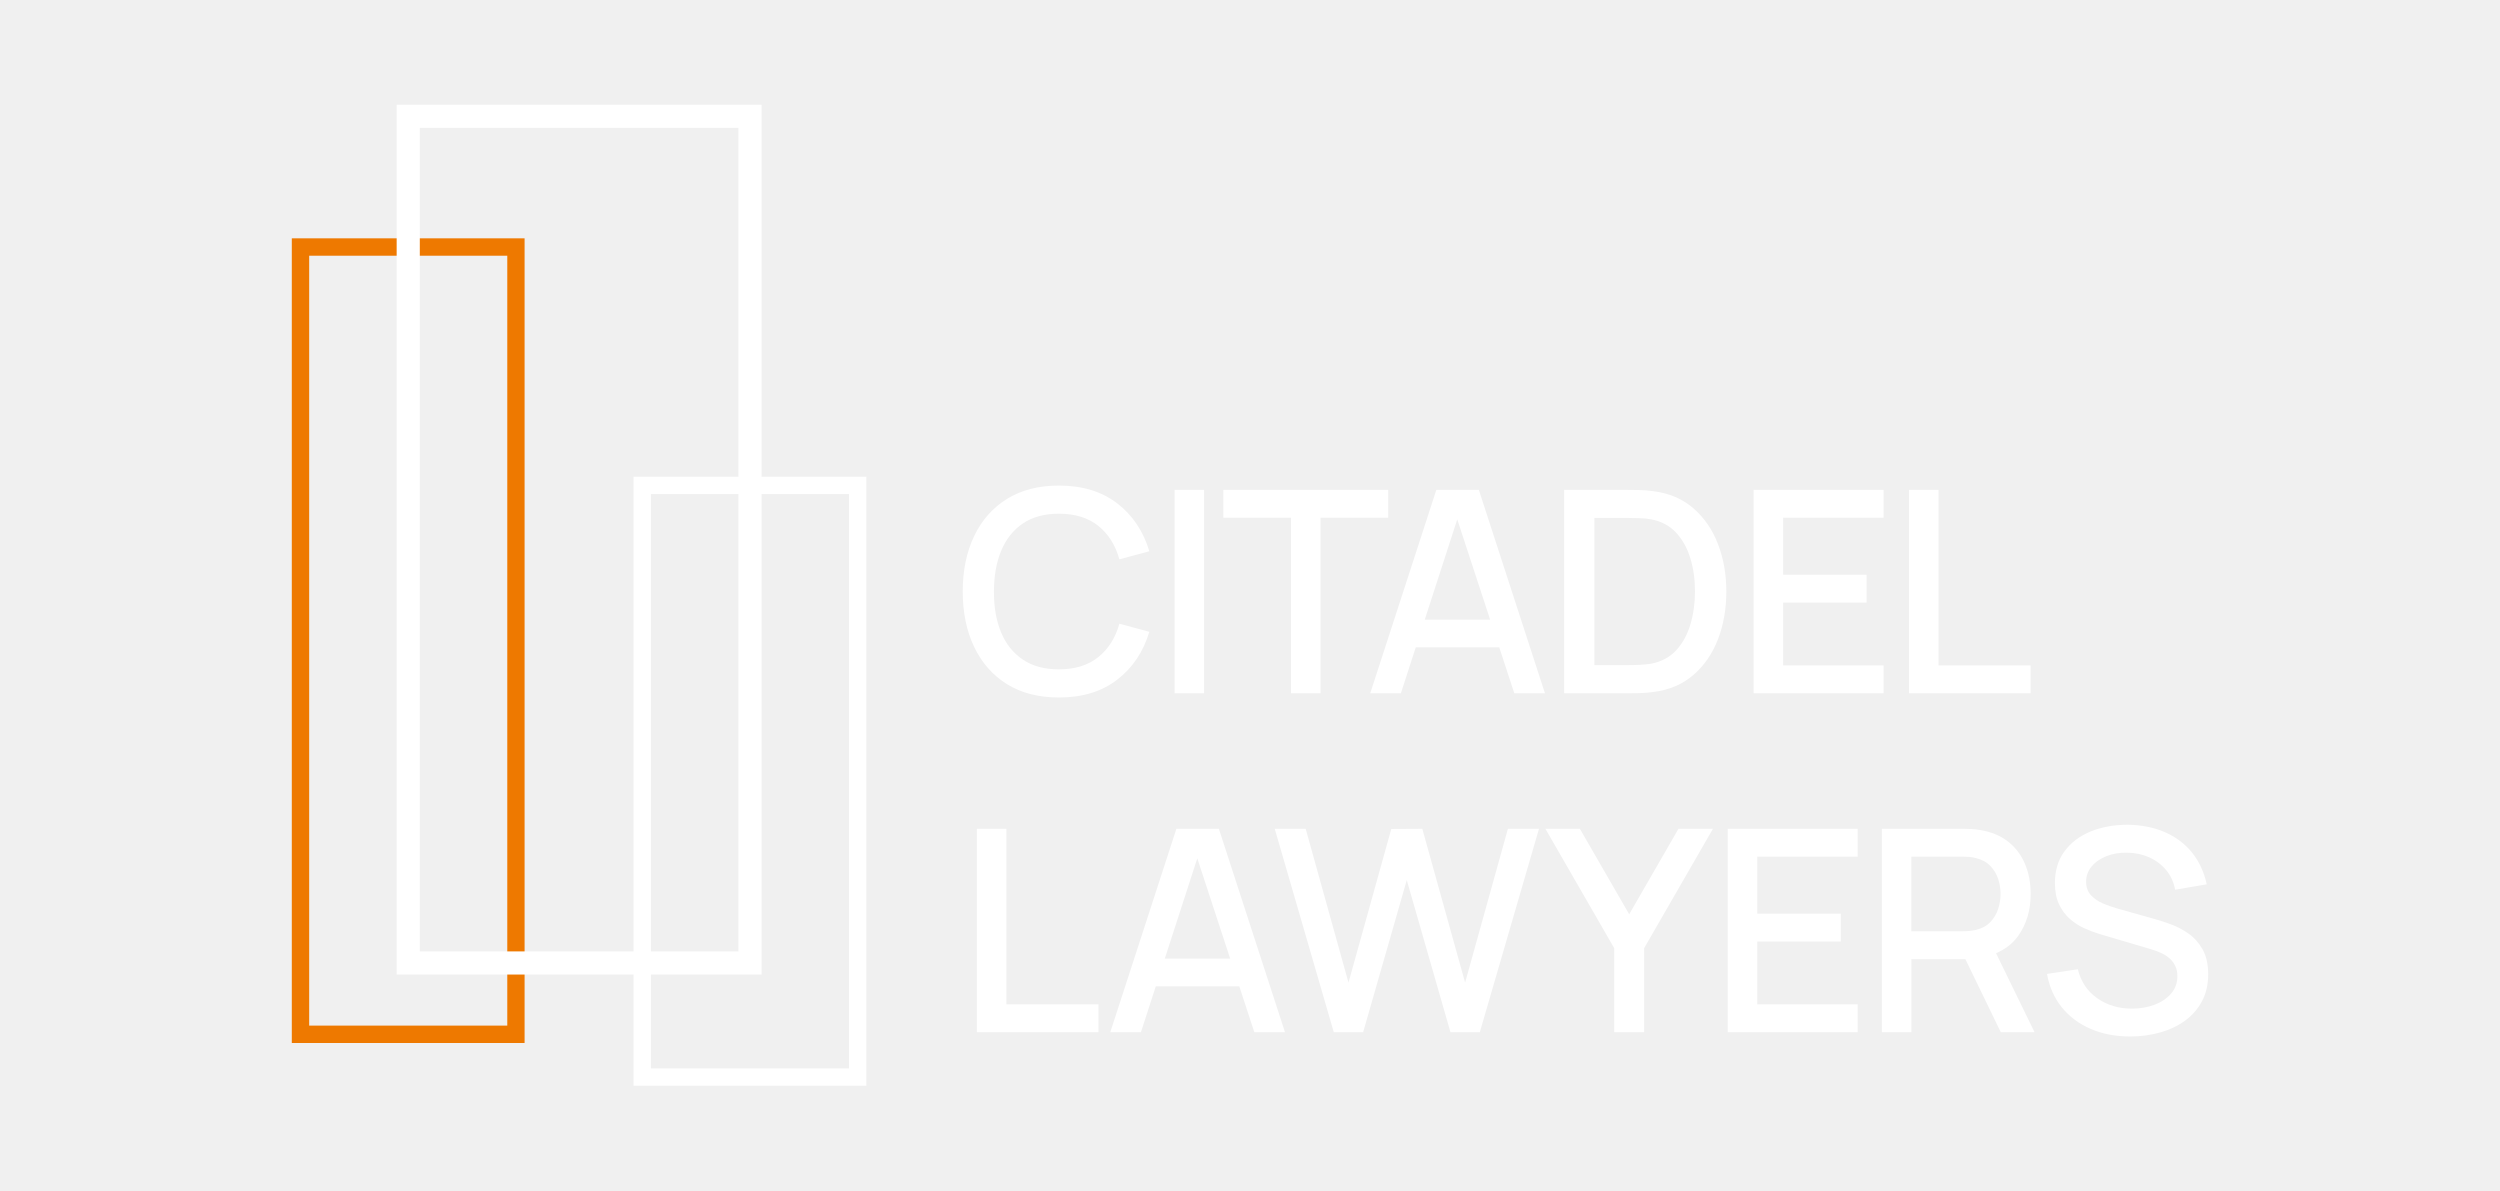
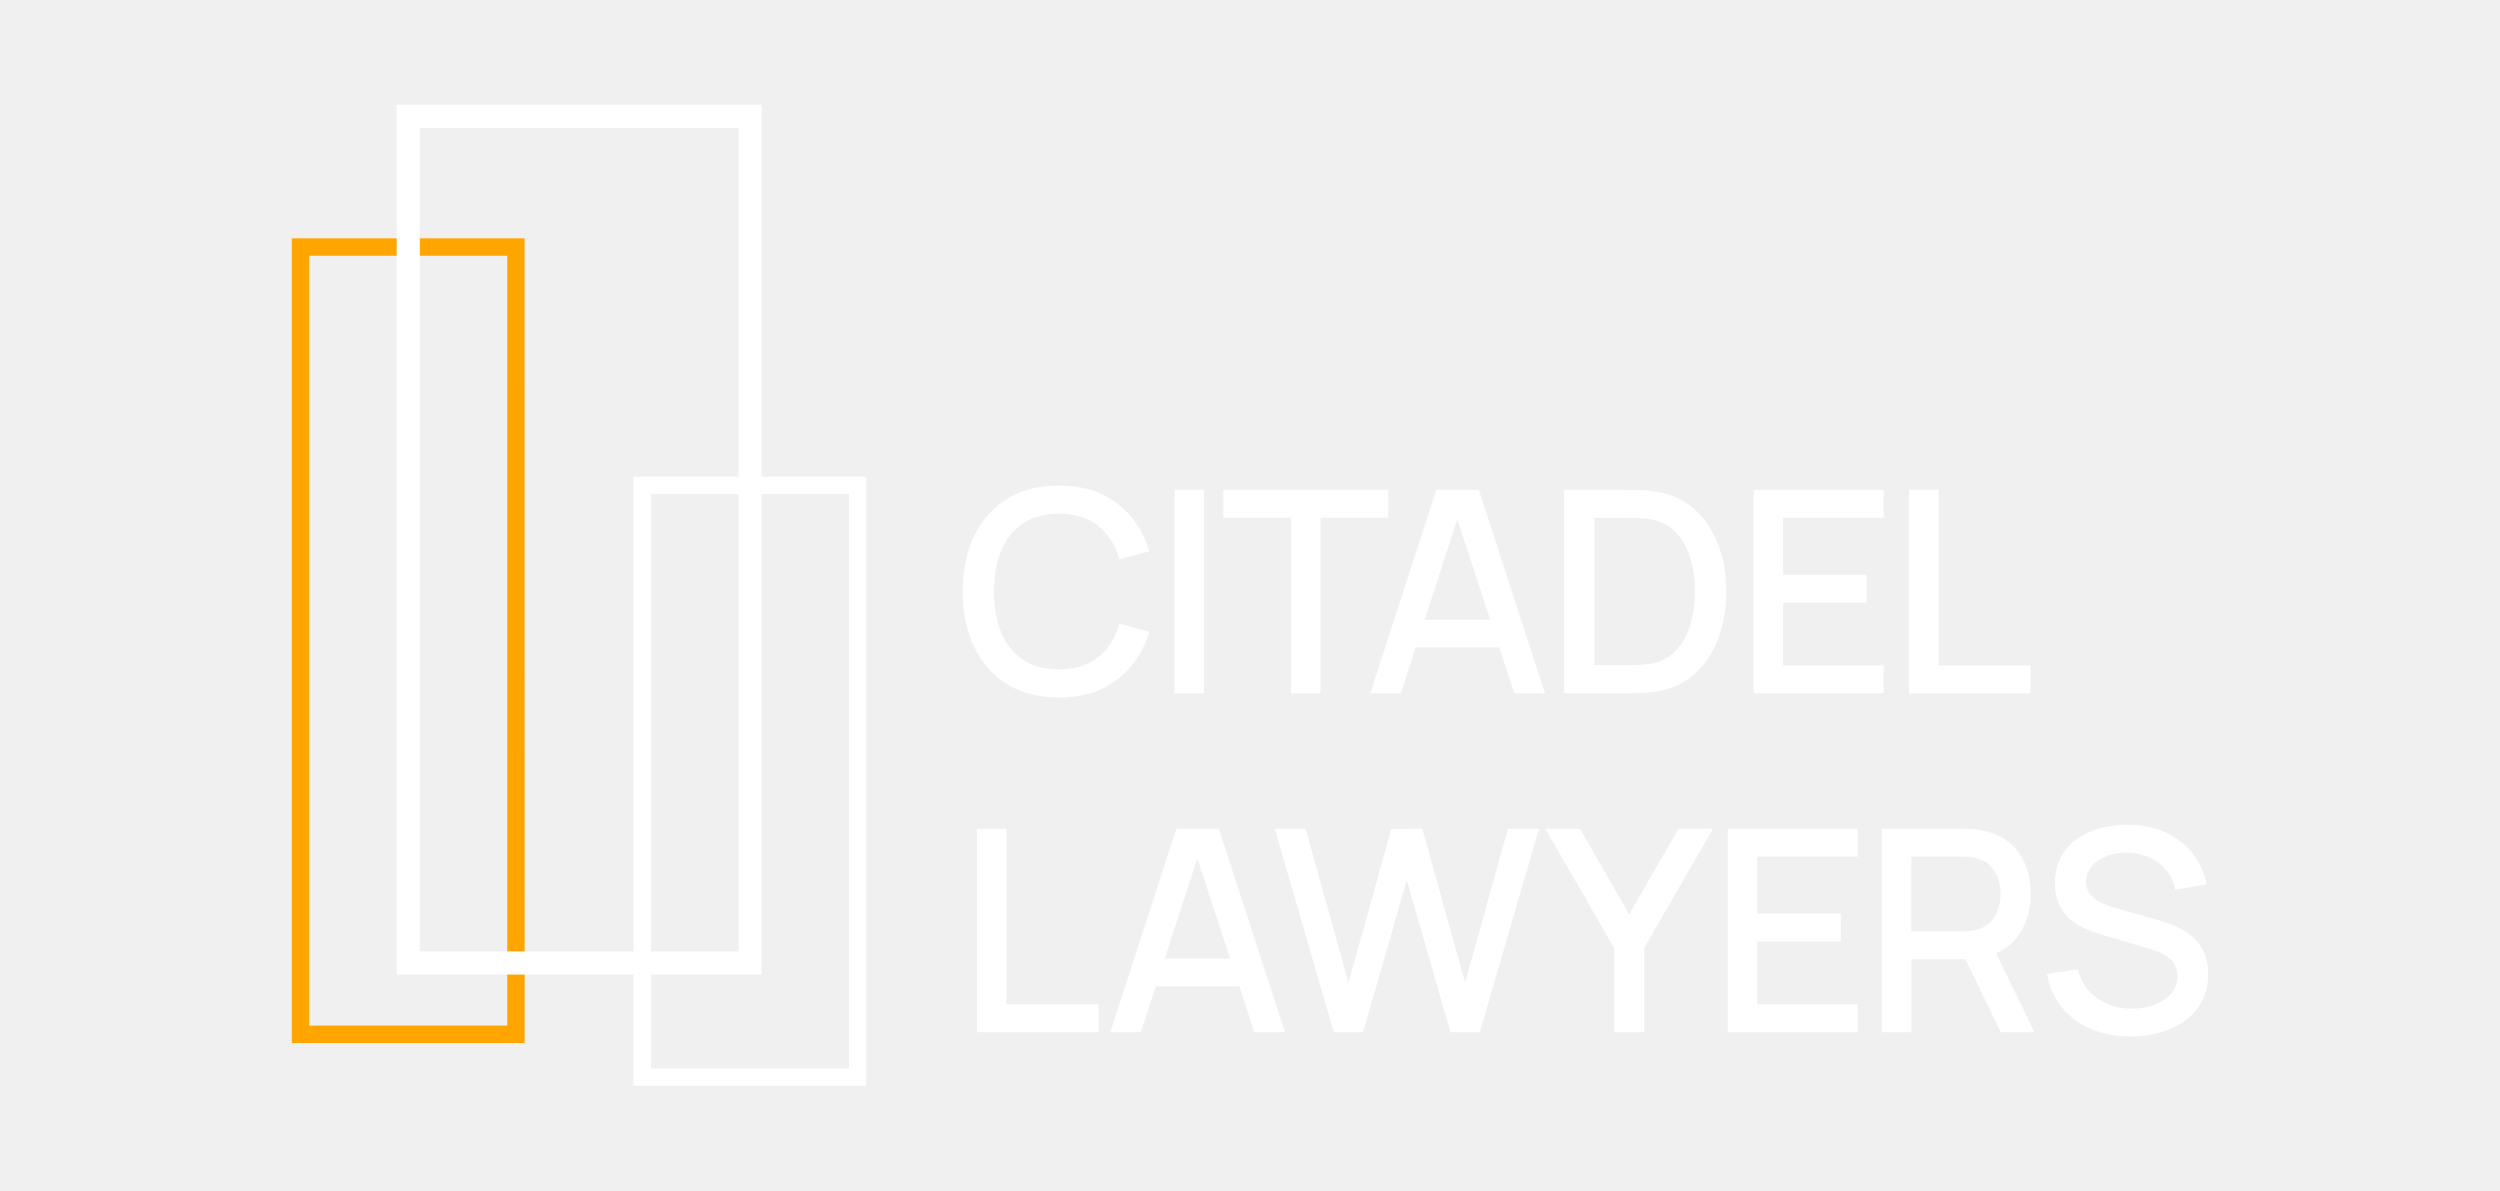
<svg xmlns="http://www.w3.org/2000/svg" version="1.1" id="Шар_1" x="0px" y="0px" viewBox="0 0 595.28 283.46" style="enable-background:new 0 0 595.28 283.46;" xml:space="preserve">
  <style type="text/css">
	.st0{fill:#FFFFFF;}
- 	.st1{fill:#EE7900;}
- 	.st2{fill:#1E1E1C;}
- 	.st3{fill:#E37D1B;}
+ 	.st1{fill:#FFA500;}
</style>
  <g>
    <g>
-       <path class="st0" d="M239.77,162.9c3.41,2.12,7.53,3.18,12.38,3.18c5.58,0,10.21-1.41,13.87-4.24c3.67-2.82,6.21-6.62,7.65-11.4    l-7.13-1.92c-0.94,3.36-2.62,6.01-5.03,7.95c-2.41,1.94-5.53,2.91-9.37,2.91c-3.43,0-6.29-0.77-8.59-2.32    c-2.3-1.55-4.03-3.71-5.18-6.49c-1.15-2.78-1.72-6.02-1.7-9.72c0-3.7,0.58-6.94,1.73-9.72c1.15-2.78,2.88-4.94,5.16-6.49    c2.29-1.55,5.15-2.32,8.58-2.32c3.83,0,6.96,0.96,9.37,2.89c2.41,1.93,4.08,4.59,5.03,7.97l7.13-1.92    c-1.43-4.77-3.98-8.58-7.65-11.4c-3.67-2.82-8.29-4.24-13.87-4.24c-4.84,0-8.97,1.06-12.38,3.18c-3.41,2.12-6.01,5.07-7.82,8.86    c-1.81,3.79-2.71,8.18-2.71,13.18c0,5,0.9,9.39,2.71,13.18S236.36,160.78,239.77,162.9z" />
+       <path class="st0" d="M239.77,162.9c3.41,2.12,7.53,3.18,12.38,3.18c5.58,0,10.21-1.41,13.87-4.24c3.67-2.82,6.21-6.62,7.65-11.4    l-7.13-1.92c-0.94,3.36-2.62,6.01-5.03,7.95s-5.53,2.91-9.37,2.91c-3.43,0-6.29-0.77-8.59-2.32s-4.03-3.71-5.18-6.49    s-1.72-6.02-1.7-9.72c0-3.7,0.58-6.94,1.73-9.72s2.88-4.94,5.16-6.49c2.29-1.55,5.15-2.32,8.58-2.32c3.83,0,6.96,0.96,9.37,2.89    s4.08,4.59,5.03,7.97l7.13-1.92c-1.43-4.77-3.98-8.58-7.65-11.4c-3.67-2.82-8.29-4.24-13.87-4.24c-4.84,0-8.97,1.06-12.38,3.18    s-6.01,5.07-7.82,8.86c-1.81,3.79-2.71,8.18-2.71,13.18s0.9,9.39,2.71,13.18S236.36,160.78,239.77,162.9z" />
      <rect x="279.68" y="116.64" class="st0" width="7.03" height="48.43" />
      <polygon class="st0" points="307.4,165.07 314.43,165.07 314.43,123.27 330.54,123.27 330.54,116.64 291.29,116.64 291.29,123.27     307.4,123.27   " />
-       <path class="st0" d="M342.01,116.64l-15.74,48.43h7.3l3.54-10.93h19.88l3.58,10.93h7.3l-15.74-48.43H342.01z M339.25,147.55    l7.74-23.88l7.83,23.88H339.25z" />
-       <path class="st0" d="M403.2,121.02c-2.59-2.24-5.78-3.6-9.57-4.07c-1.12-0.16-2.29-0.25-3.51-0.27c-1.22-0.02-2.06-0.03-2.51-0.03    h-15.17v48.43h15.17c0.45,0,1.28-0.01,2.51-0.03c1.22-0.02,2.39-0.11,3.51-0.27c3.79-0.47,6.98-1.82,9.57-4.05    c2.59-2.23,4.54-5.07,5.87-8.51c1.32-3.44,1.99-7.23,1.99-11.35c0-4.1-0.66-7.88-1.99-11.32    C407.75,126.1,405.79,123.26,403.2,121.02z M402.51,148.66c-0.72,2.44-1.84,4.5-3.38,6.17s-3.54,2.74-6,3.21    c-0.81,0.13-1.74,0.22-2.79,0.27c-1.05,0.05-1.96,0.06-2.72,0.06h-7.97v-35.04h7.97c0.74,0,1.64,0.02,2.71,0.05    c1.06,0.03,2,0.13,2.81,0.28c2.42,0.45,4.4,1.5,5.94,3.15s2.67,3.69,3.41,6.12c0.74,2.43,1.11,5.07,1.11,7.92    C403.59,143.61,403.23,146.22,402.51,148.66z" />
+       <path class="st0" d="M342.01,116.64l-15.74,48.43h7.3l3.54-10.93h19.88l3.58,10.93h7.3l-15.74-48.43    C352.13,116.64,342.01,116.64,342.01,116.64z M339.25,147.55l7.74-23.88l7.83,23.88H339.25z" />
+       <path class="st0" d="M403.2,121.02c-2.59-2.24-5.78-3.6-9.57-4.07c-1.12-0.16-2.29-0.25-3.51-0.27s-2.06-0.03-2.51-0.03h-15.17    v48.43h15.17c0.45,0,1.28-0.01,2.51-0.03c1.22-0.02,2.39-0.11,3.51-0.27c3.79-0.47,6.98-1.82,9.57-4.05s4.54-5.07,5.87-8.51    c1.32-3.44,1.99-7.23,1.99-11.35c0-4.1-0.66-7.88-1.99-11.32C407.75,126.1,405.79,123.26,403.2,121.02z M402.51,148.66    c-0.72,2.44-1.84,4.5-3.38,6.17s-3.54,2.74-6,3.21c-0.81,0.13-1.74,0.22-2.79,0.27c-1.05,0.05-1.96,0.06-2.72,0.06h-7.97v-35.04    h7.97c0.74,0,1.64,0.02,2.71,0.05c1.06,0.03,2,0.13,2.81,0.28c2.42,0.45,4.4,1.5,5.94,3.15c1.54,1.65,2.67,3.69,3.41,6.12    s1.11,5.07,1.11,7.92C403.59,143.61,403.23,146.22,402.51,148.66z" />
      <polygon class="st0" points="448.5,158.44 424.59,158.44 424.59,143.48 444.46,143.48 444.46,136.85 424.59,136.85 424.59,123.27     448.5,123.27 448.5,116.64 417.56,116.64 417.56,165.07 448.5,165.07   " />
      <polygon class="st0" points="483.51,158.44 461.59,158.44 461.59,116.64 454.56,116.64 454.56,165.07 483.51,165.07   " />
      <polygon class="st0" points="239.64,197.35 232.61,197.35 232.61,245.78 261.56,245.78 261.56,239.15 239.64,239.15   " />
      <path class="st0" d="M280.11,197.35l-15.74,48.43h7.3l3.54-10.93h19.88l3.58,10.93h7.3l-15.74-48.43H280.11z M277.35,228.26    l7.74-23.88l7.83,23.88H277.35z" />
      <polygon class="st0" points="348.86,233.97 338.67,197.35 331.28,197.39 321.09,233.97 310.9,197.35 303.53,197.35 317.59,245.78     324.58,245.78 334.97,209.56 345.37,245.78 352.36,245.78 366.45,197.35 359.05,197.35   " />
      <polygon class="st0" points="387.93,217.7 376.19,197.35 367.98,197.35 384.36,225.77 384.36,245.78 391.49,245.78 391.49,225.77     407.87,197.35 399.66,197.35   " />
      <polygon class="st0" points="411.4,245.78 442.34,245.78 442.34,239.15 418.43,239.15 418.43,224.19 438.31,224.19 438.31,217.56     418.43,217.56 418.43,203.98 442.34,203.98 442.34,197.35 411.4,197.35   " />
-       <path class="st0" d="M480.57,222.83c1.97-2.79,2.96-6.12,2.96-9.97c0-2.6-0.45-4.98-1.35-7.13c-0.9-2.15-2.25-3.93-4.05-5.35    c-1.81-1.41-4.05-2.33-6.74-2.76c-0.63-0.11-1.29-0.18-1.98-0.22c-0.69-0.03-1.28-0.05-1.75-0.05h-19.57v48.43h7.03v-17.39h12.86    l8.43,17.39h8.04l-9.17-18.81C477.45,226.04,479.25,224.69,480.57,222.83z M455.11,203.98h12.28c0.45,0,0.95,0.02,1.5,0.06    c0.55,0.05,1.07,0.14,1.56,0.27c1.43,0.34,2.59,0.96,3.46,1.87c0.88,0.91,1.5,1.95,1.88,3.13c0.38,1.18,0.57,2.36,0.57,3.55    c0,1.19-0.19,2.38-0.57,3.56c-0.38,1.19-1.01,2.24-1.88,3.15c-0.88,0.91-2.03,1.53-3.46,1.86c-0.49,0.11-1.01,0.19-1.56,0.24    c-0.55,0.05-1.05,0.07-1.5,0.07h-12.28V203.98z" />
-       <path class="st0" d="M524.48,226.09c-0.88-1.56-1.98-2.81-3.31-3.75c-1.33-0.94-2.71-1.67-4.14-2.2c-1.42-0.53-2.7-0.95-3.82-1.26    l-8.94-2.52c-1.14-0.32-2.29-0.71-3.45-1.2c-1.16-0.48-2.13-1.14-2.91-1.97c-0.79-0.83-1.18-1.92-1.18-3.26    c0-1.37,0.44-2.58,1.33-3.63c0.88-1.06,2.07-1.87,3.56-2.46c1.49-0.58,3.13-0.85,4.93-0.8c1.86,0.02,3.59,0.38,5.18,1.09    c1.59,0.71,2.94,1.72,4.04,3.03c1.1,1.31,1.82,2.87,2.15,4.69l7.53-1.28c-0.65-2.98-1.83-5.52-3.55-7.62    c-1.71-2.1-3.87-3.7-6.46-4.82c-2.59-1.12-5.52-1.7-8.79-1.75c-3.25,0-6.19,0.53-8.81,1.59c-2.62,1.07-4.7,2.63-6.24,4.71    c-1.54,2.07-2.3,4.6-2.3,7.58c0,1.97,0.32,3.65,0.97,5.03c0.65,1.38,1.5,2.54,2.54,3.47c1.04,0.93,2.19,1.68,3.45,2.25    c1.25,0.57,2.49,1.04,3.7,1.4l12.41,3.67c0.9,0.27,1.72,0.59,2.47,0.96c0.75,0.37,1.39,0.81,1.92,1.31    c0.53,0.5,0.94,1.09,1.25,1.77c0.3,0.67,0.45,1.45,0.45,2.32c0,1.61-0.5,3-1.5,4.15c-1,1.15-2.32,2.04-3.95,2.66    c-1.64,0.61-3.43,0.92-5.38,0.92c-3.14,0-5.88-0.82-8.24-2.47c-2.36-1.65-3.9-3.95-4.64-6.91l-7.33,1.11    c0.54,3.07,1.71,5.72,3.52,7.95c1.8,2.23,4.1,3.95,6.89,5.15c2.79,1.2,5.92,1.8,9.4,1.8c2.49,0,4.85-0.32,7.1-0.95    c2.24-0.63,4.22-1.56,5.94-2.81c1.72-1.25,3.07-2.79,4.05-4.64c0.99-1.85,1.48-3.99,1.48-6.44    C525.79,229.6,525.35,227.65,524.48,226.09z" />
+       <path class="st0" d="M480.57,222.83c1.97-2.79,2.96-6.12,2.96-9.97c0-2.6-0.45-4.98-1.35-7.13c-0.9-2.15-2.25-3.93-4.05-5.35    c-1.81-1.41-4.05-2.33-6.74-2.76c-0.63-0.11-1.29-0.18-1.98-0.22c-0.69-0.03-1.28-0.05-1.75-0.05h-19.57v48.43h7.03v-17.39h12.86    l8.43,17.39h8.04l-9.17-18.81C477.45,226.04,479.25,224.69,480.57,222.83z M455.11,203.98h12.28c0.45,0,0.95,0.02,1.5,0.06    c0.55,0.05,1.07,0.14,1.56,0.27c1.43,0.34,2.59,0.96,3.46,1.87c0.88,0.91,1.5,1.95,1.88,3.13c0.38,1.18,0.57,2.36,0.57,3.55    s-0.19,2.38-0.57,3.56c-0.38,1.19-1.01,2.24-1.88,3.15c-0.88,0.91-2.03,1.53-3.46,1.86c-0.49,0.11-1.01,0.19-1.56,0.24    s-1.05,0.07-1.5,0.07h-12.28V203.98z" />
+       <path class="st0" d="M524.48,226.09c-0.88-1.56-1.98-2.81-3.31-3.75s-2.71-1.67-4.14-2.2c-1.42-0.53-2.7-0.95-3.82-1.26    l-8.94-2.52c-1.14-0.32-2.29-0.71-3.45-1.2c-1.16-0.48-2.13-1.14-2.91-1.97c-0.79-0.83-1.18-1.92-1.18-3.26    c0-1.37,0.44-2.58,1.33-3.63c0.88-1.06,2.07-1.87,3.56-2.46c1.49-0.58,3.13-0.85,4.93-0.8c1.86,0.02,3.59,0.38,5.18,1.09    c1.59,0.71,2.94,1.72,4.04,3.03s1.82,2.87,2.15,4.69l7.53-1.28c-0.65-2.98-1.83-5.52-3.55-7.62c-1.71-2.1-3.87-3.7-6.46-4.82    c-2.59-1.12-5.52-1.7-8.79-1.75c-3.25,0-6.19,0.53-8.81,1.59c-2.62,1.07-4.7,2.63-6.24,4.71c-1.54,2.07-2.3,4.6-2.3,7.58    c0,1.97,0.32,3.65,0.97,5.03s1.5,2.54,2.54,3.47c1.04,0.93,2.19,1.68,3.45,2.25c1.25,0.57,2.49,1.04,3.7,1.4l12.41,3.67    c0.9,0.27,1.72,0.59,2.47,0.96c0.75,0.37,1.39,0.81,1.92,1.31c0.53,0.5,0.94,1.09,1.25,1.77c0.3,0.67,0.45,1.45,0.45,2.32    c0,1.61-0.5,3-1.5,4.15s-2.32,2.04-3.95,2.66c-1.64,0.61-3.43,0.92-5.38,0.92c-3.14,0-5.88-0.82-8.24-2.47s-3.9-3.95-4.64-6.91    l-7.33,1.11c0.54,3.07,1.71,5.72,3.52,7.95c1.8,2.23,4.1,3.95,6.89,5.15s5.92,1.8,9.4,1.8c2.49,0,4.85-0.32,7.1-0.95    c2.24-0.63,4.22-1.56,5.94-2.81c1.72-1.25,3.07-2.79,4.05-4.64c0.99-1.85,1.48-3.99,1.48-6.44    C525.79,229.6,525.35,227.65,524.48,226.09z" />
    </g>
-     <path class="st1" d="M124.92,248.35H69.48V56.75h55.43V248.35z M73.62,244.21h47.17V60.89H73.62V244.21z" />
-     <path class="st0" d="M206.29,258.53h-55.43V113.51h55.43V258.53z M154.99,254.4h47.17V117.65h-47.17V254.4z" />
-     <path class="st0" d="M181.33,232.05H94.45V24.94h86.89V232.05z M99.96,226.54h75.87V30.45H99.96V226.54z" />
+     <path class="st1" d="M124.92,248.35H69.48V56.75h55.43L124.92,248.35L124.92,248.35z M73.62,244.21h47.17V60.89H73.62V244.21z" />
+     <path class="st0" d="M206.29,258.53h-55.43V113.51h55.43L206.29,258.53L206.29,258.53z M154.99,254.4h47.17V117.65h-47.17V254.4z" />
+     <path class="st0" d="M181.33,232.05H94.45V24.94h86.89L181.33,232.05L181.33,232.05z M99.96,226.54h75.87V30.45H99.96V226.54z" />
  </g>
</svg>
